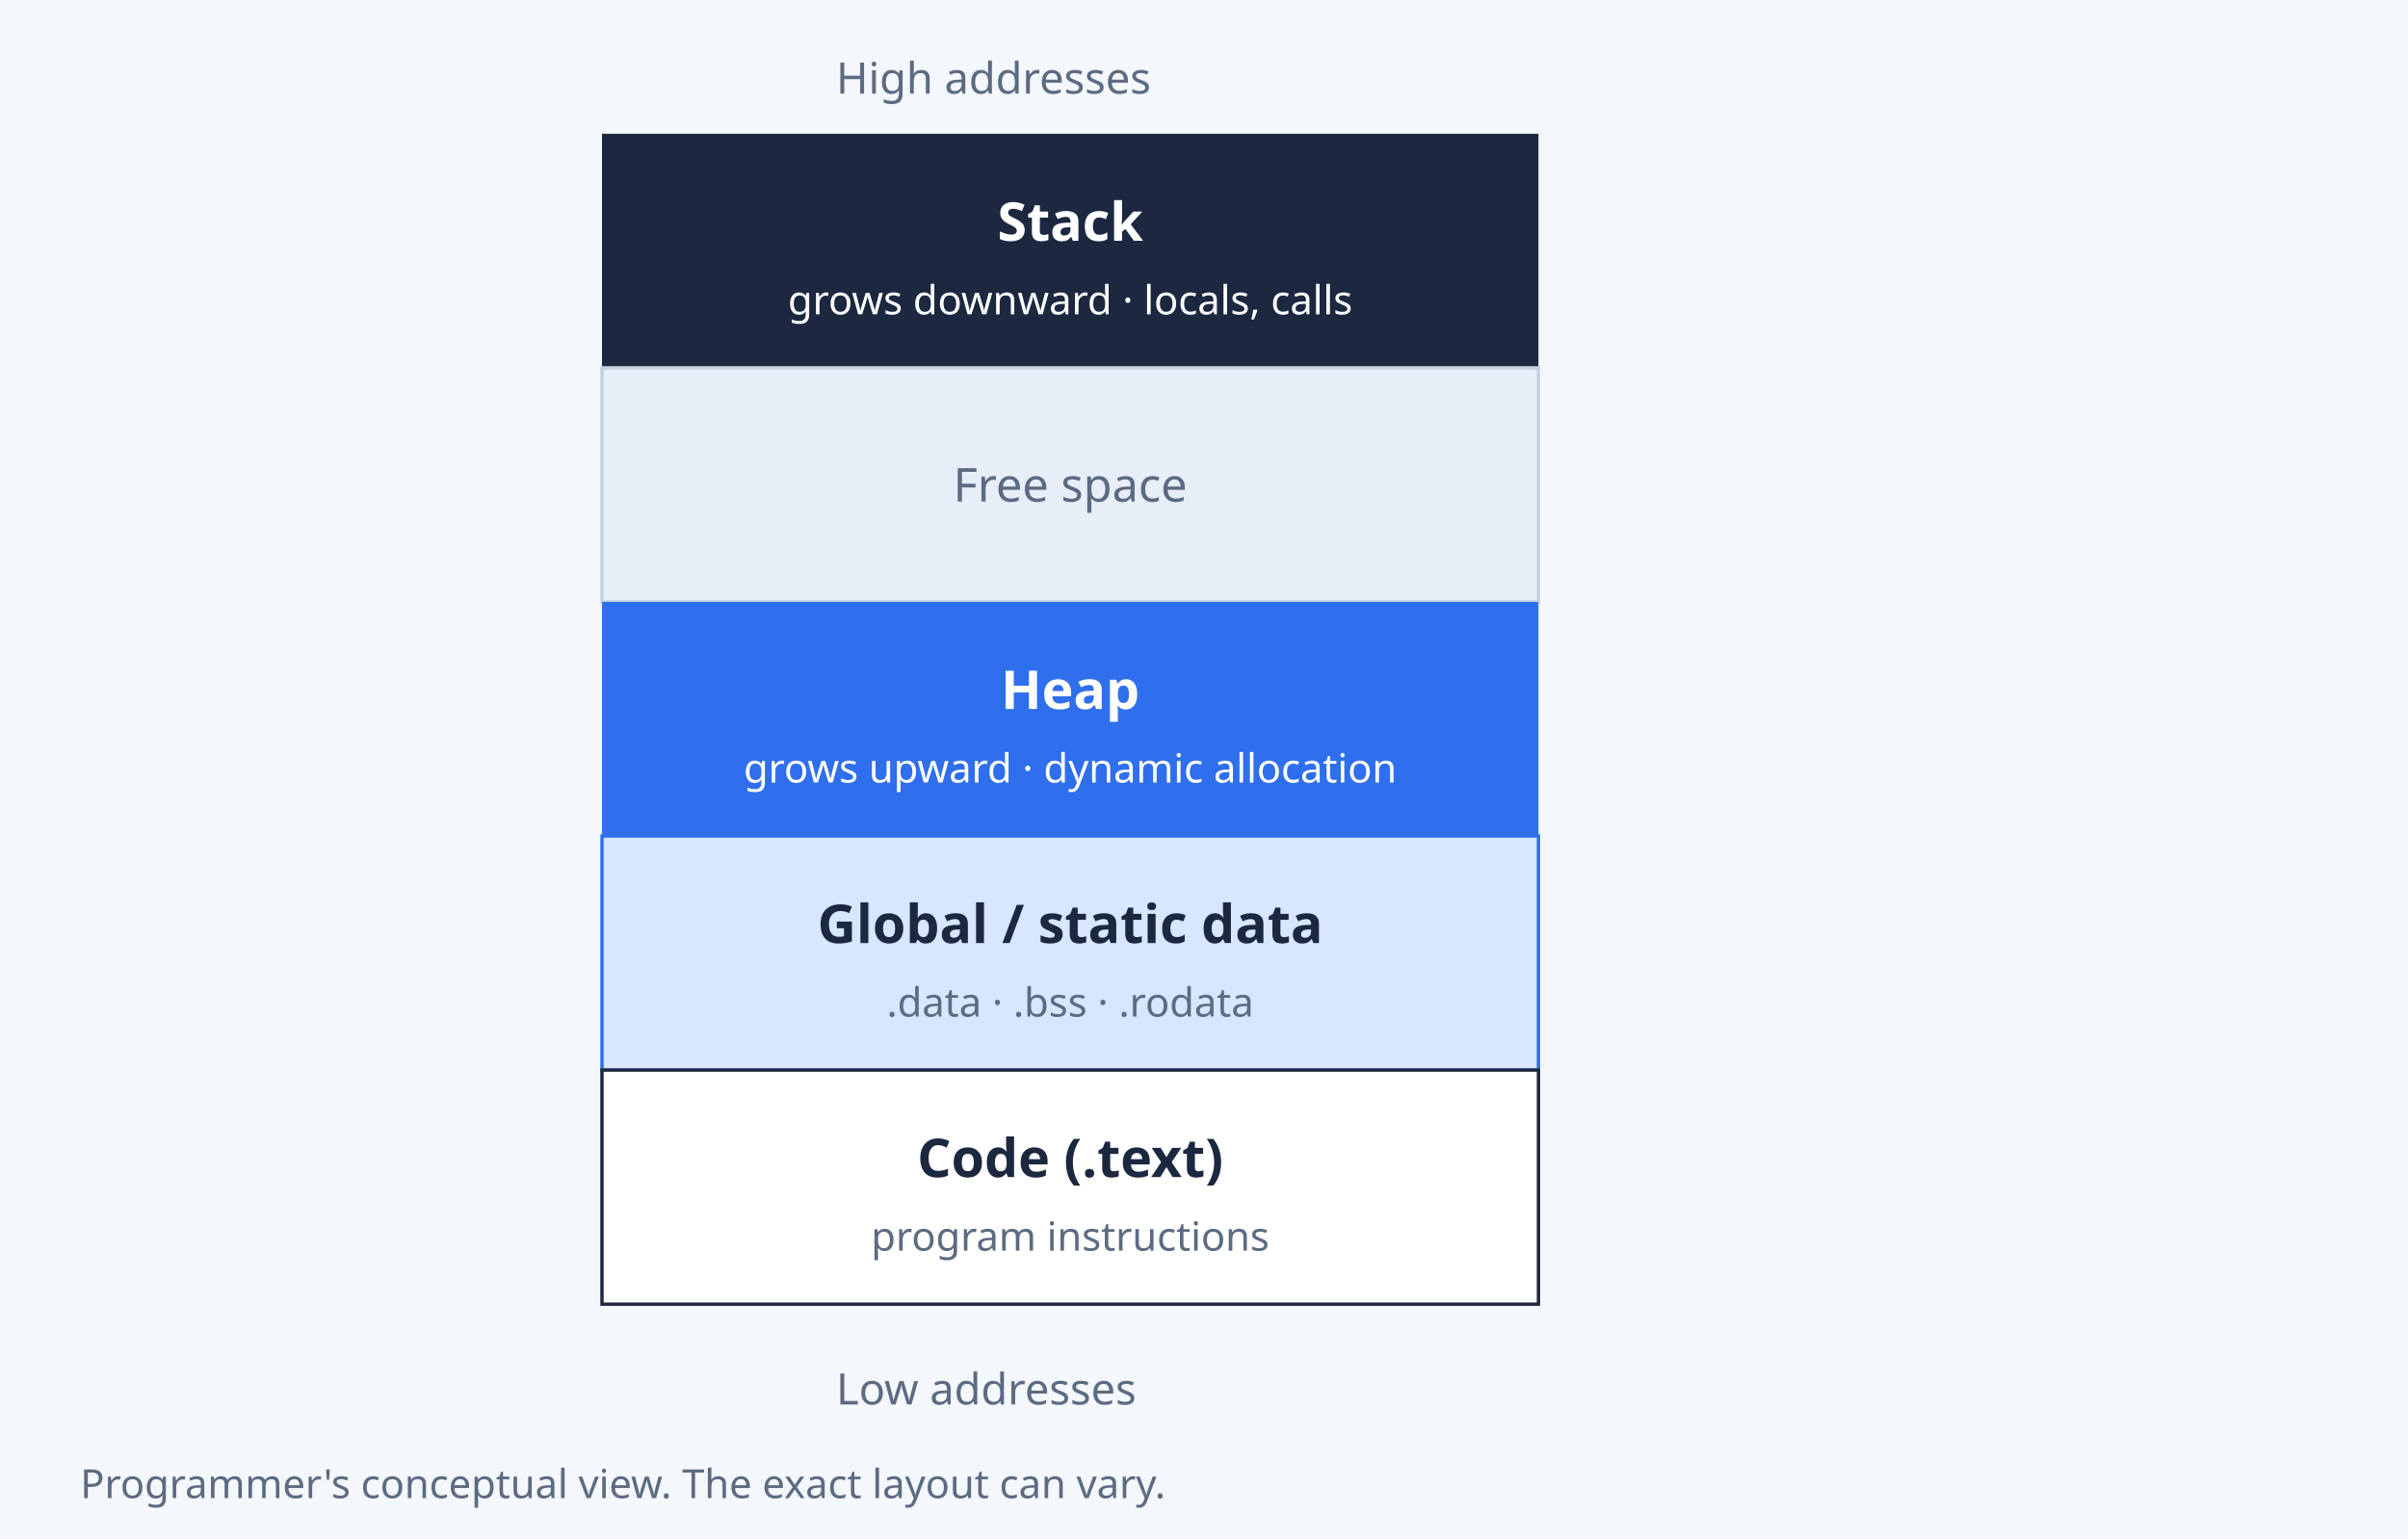
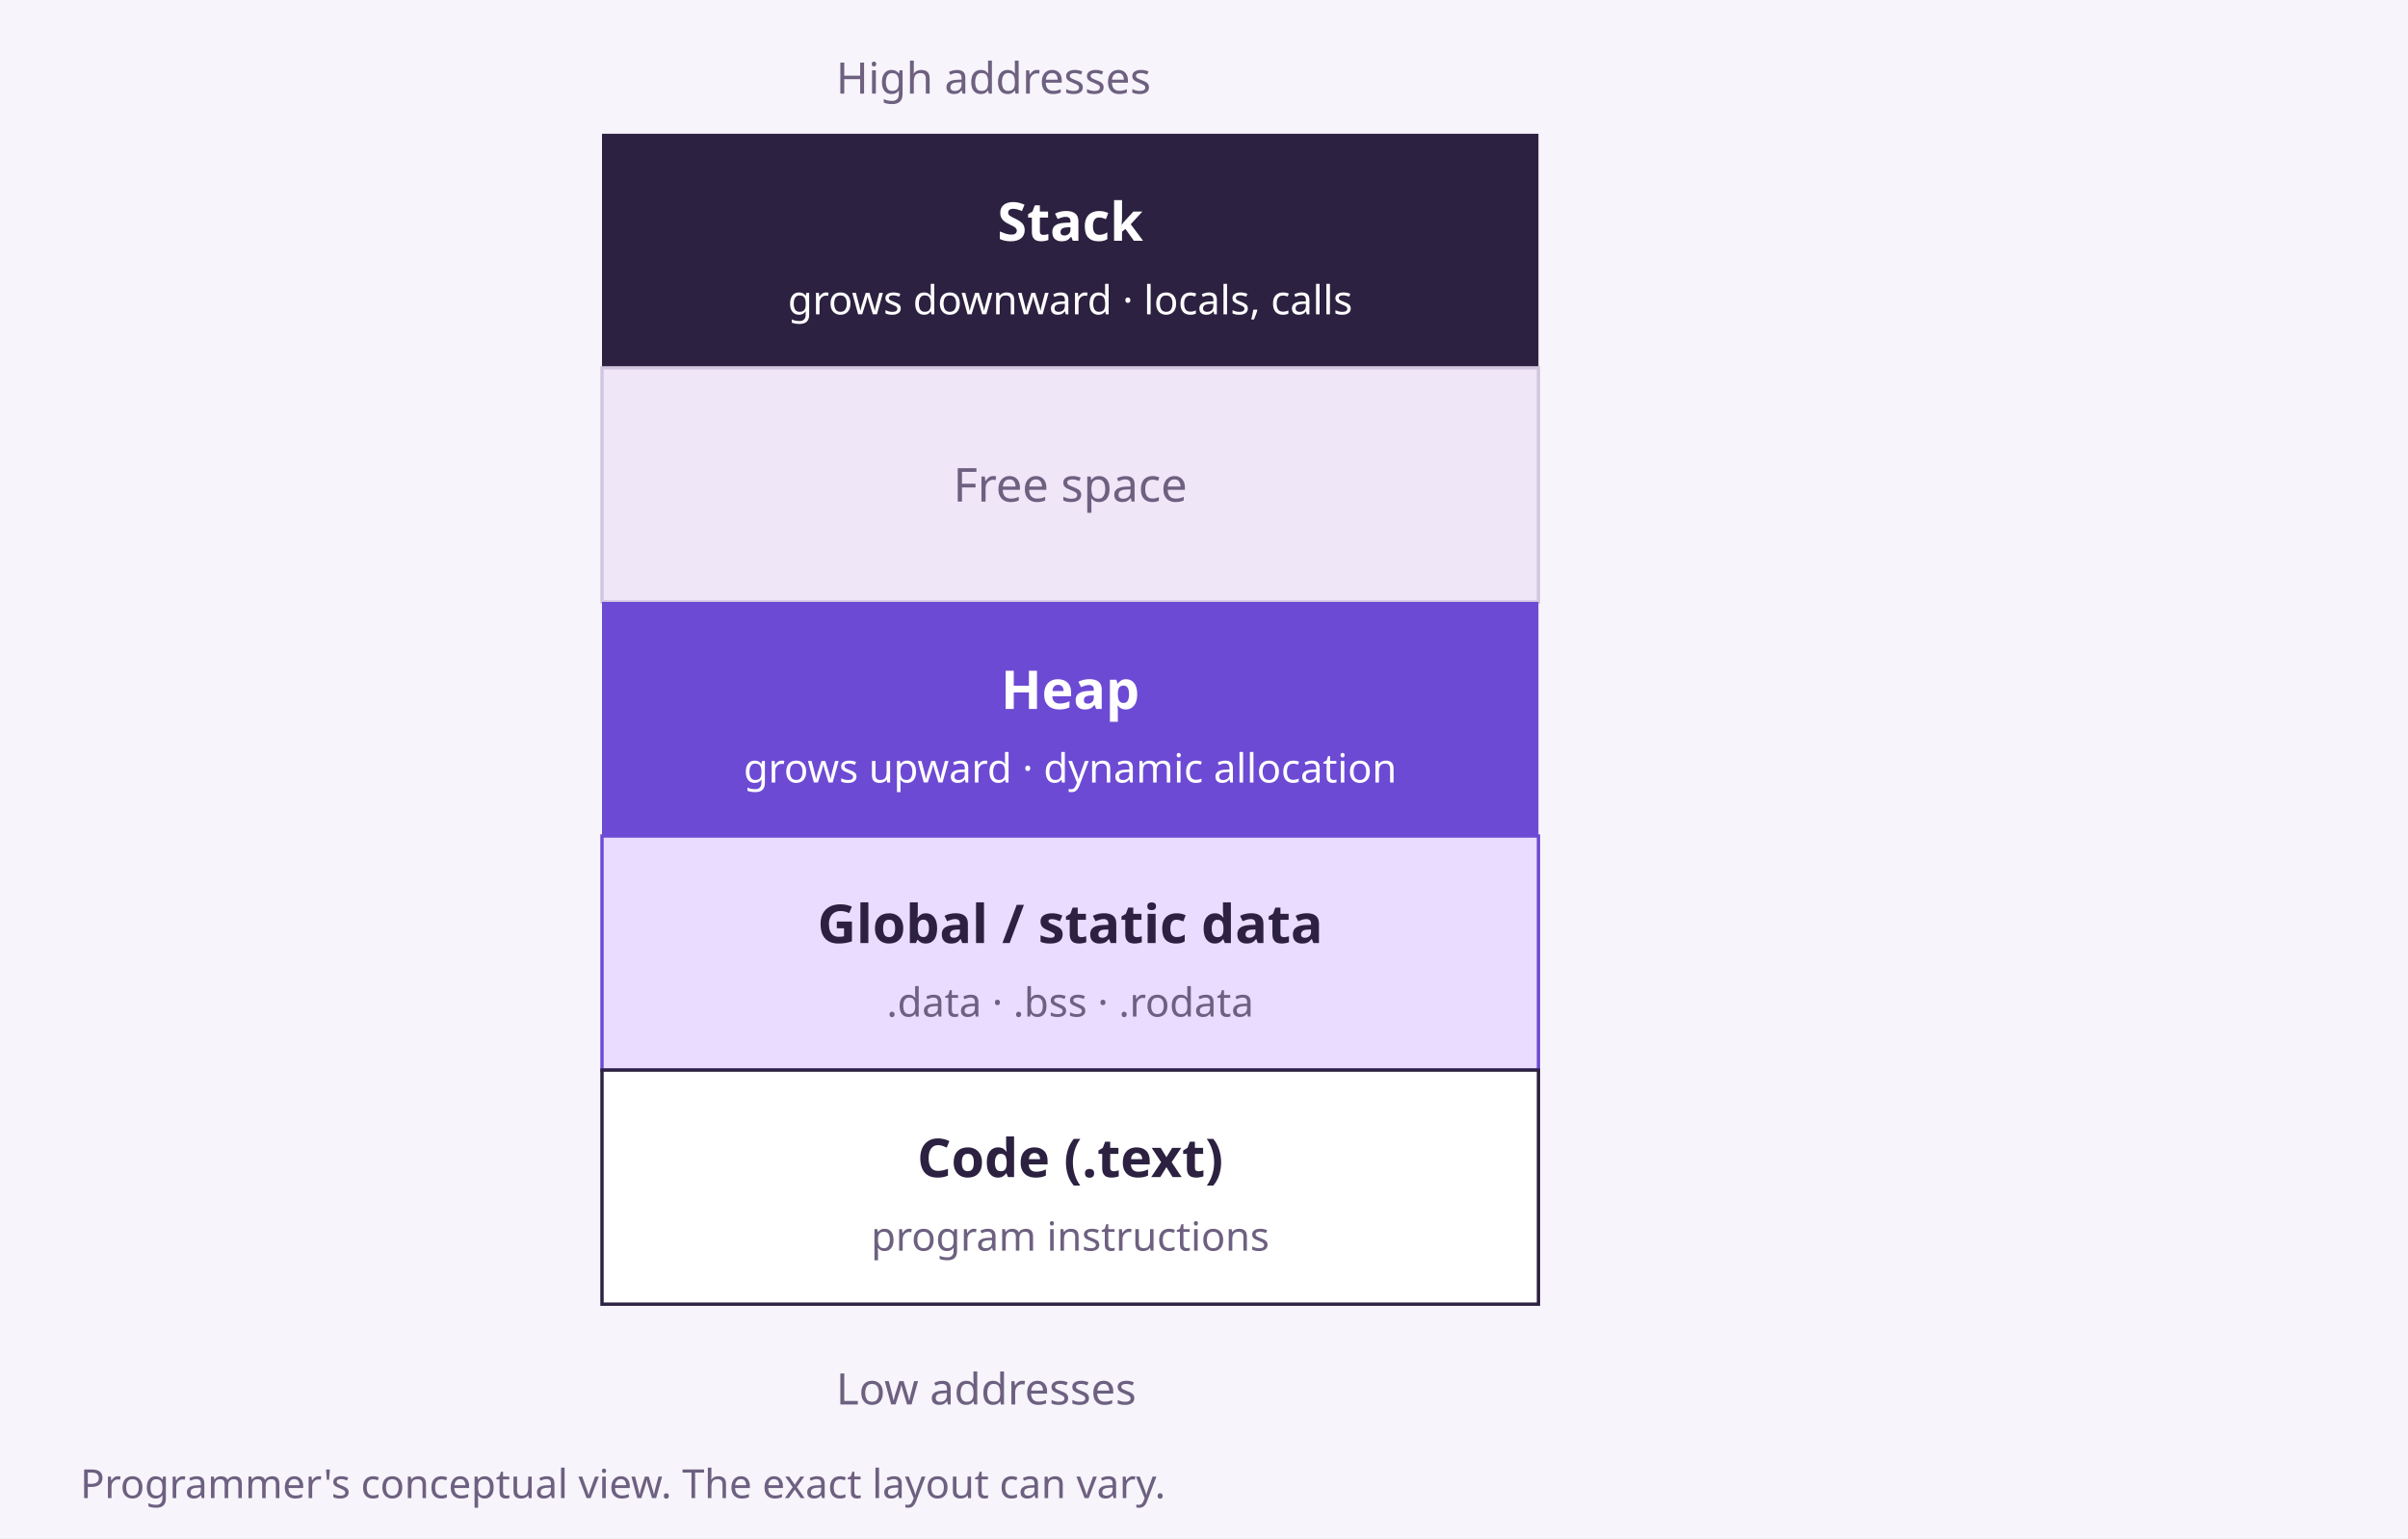
<svg xmlns="http://www.w3.org/2000/svg" viewBox="0 0 720 460" role="img">
  <style>
-   .t { font-family: Heebo, system-ui, sans-serif; fill: #1c2740; }
-   .m { font-family: Heebo, system-ui, sans-serif; fill: #5c6b82; }
+   .t { font-family: Heebo, system-ui, sans-serif; fill: #2c2140; }
+   .m { font-family: Heebo, system-ui, sans-serif; fill: #6d6080; }
  .w { font-family: Heebo, system-ui, sans-serif; fill: #ffffff; }
  .mono { font-family: "Source Code Pro", ui-monospace, monospace; }
  .step { opacity: 1; }
  @media (prefers-reduced-motion: no-preference) {
    .step { animation: appear 0.45s ease both; }
  }
  @keyframes appear { from { opacity: 0; } to { opacity: 1; } }
  @media (prefers-reduced-motion: reduce) {
    .step { animation: none !important; opacity: 1 !important; }
  }
</style>
-   <rect width="720" height="460" fill="#f4f7fb" />
+   <rect width="720" height="460" fill="#f7f4fb" />
  <text x="250" y="28" class="m" font-size="13">High addresses</text>
  <g class="step" style="animation-delay:0.08s">
-     <rect x="180" y="40" width="280" height="70" fill="#1c2740" />
+     <rect x="180" y="40" width="280" height="70" fill="#2c2140" />
    <text x="320" y="72" text-anchor="middle" class="w" font-size="16" font-weight="700">Stack</text>
    <text x="320" y="94" text-anchor="middle" class="w" font-size="12">grows downward · locals, calls</text>
  </g>
  <g class="step" style="animation-delay:0.20s">
-     <rect x="180" y="110" width="280" height="70" fill="#e7eef8" stroke="#c5d0e0" />
+     <rect x="180" y="110" width="280" height="70" fill="#efe6f8" stroke="#d2c6e0" />
    <text x="320" y="150" text-anchor="middle" class="m" font-size="14">Free space</text>
  </g>
  <g class="step" style="animation-delay:0.32s">
-     <rect x="180" y="180" width="280" height="70" fill="#2f6fed" />
+     <rect x="180" y="180" width="280" height="70" fill="#6d4ad4" />
    <text x="320" y="212" text-anchor="middle" class="w" font-size="16" font-weight="700">Heap</text>
    <text x="320" y="234" text-anchor="middle" class="w" font-size="12">grows upward · dynamic allocation</text>
  </g>
  <g class="step" style="animation-delay:0.44s">
-     <rect x="180" y="250" width="280" height="70" fill="#d9e6ff" stroke="#2f6fed" />
+     <rect x="180" y="250" width="280" height="70" fill="#eadcff" stroke="#6d4ad4" />
    <text x="320" y="282" text-anchor="middle" class="t" font-size="16" font-weight="700">Global / static data</text>
    <text x="320" y="304" text-anchor="middle" class="m" font-size="12">.data · .bss · .rodata</text>
  </g>
  <g class="step" style="animation-delay:0.56s">
-     <rect x="180" y="320" width="280" height="70" fill="#ffffff" stroke="#1c2740" />
+     <rect x="180" y="320" width="280" height="70" fill="#ffffff" stroke="#2c2140" />
    <text x="320" y="352" text-anchor="middle" class="t" font-size="16" font-weight="700">Code (.text)</text>
    <text x="320" y="374" text-anchor="middle" class="m" font-size="12">program instructions</text>
  </g>
  <text x="250" y="420" class="m" font-size="13">Low addresses</text>
  <text x="24" y="448" class="m" font-size="12">Programmer's conceptual view. The exact layout can vary.</text>
</svg>
